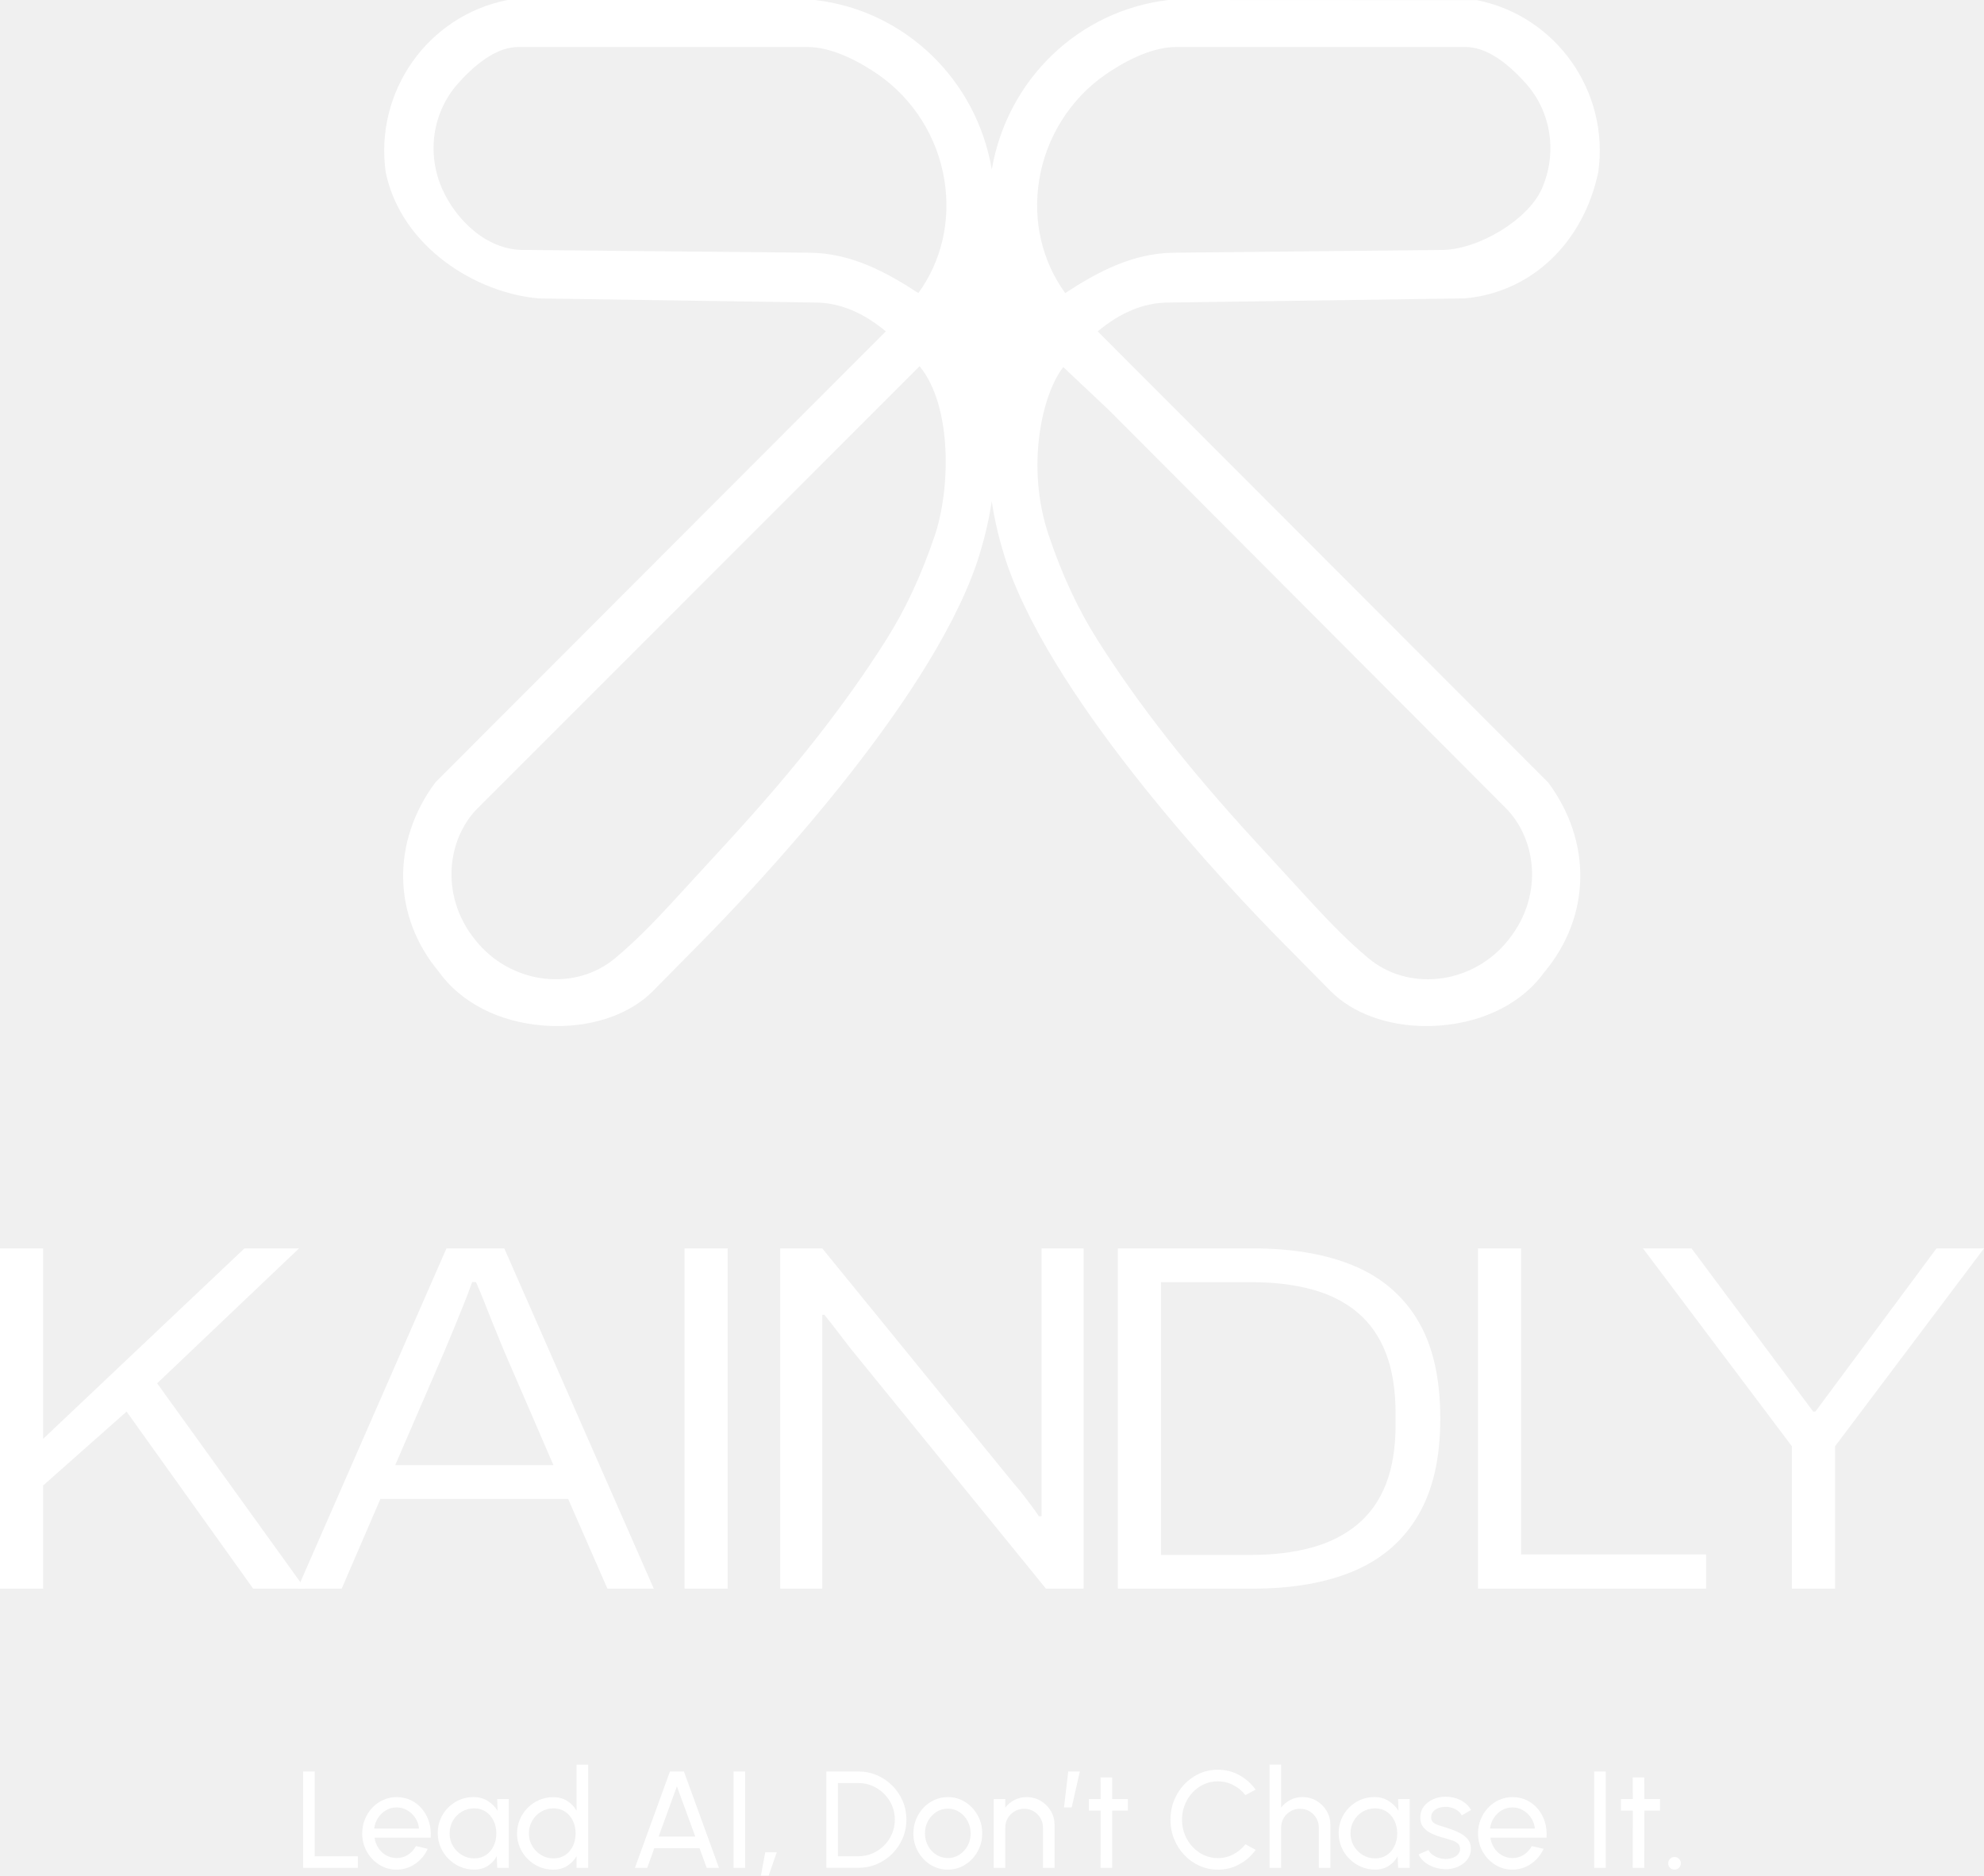
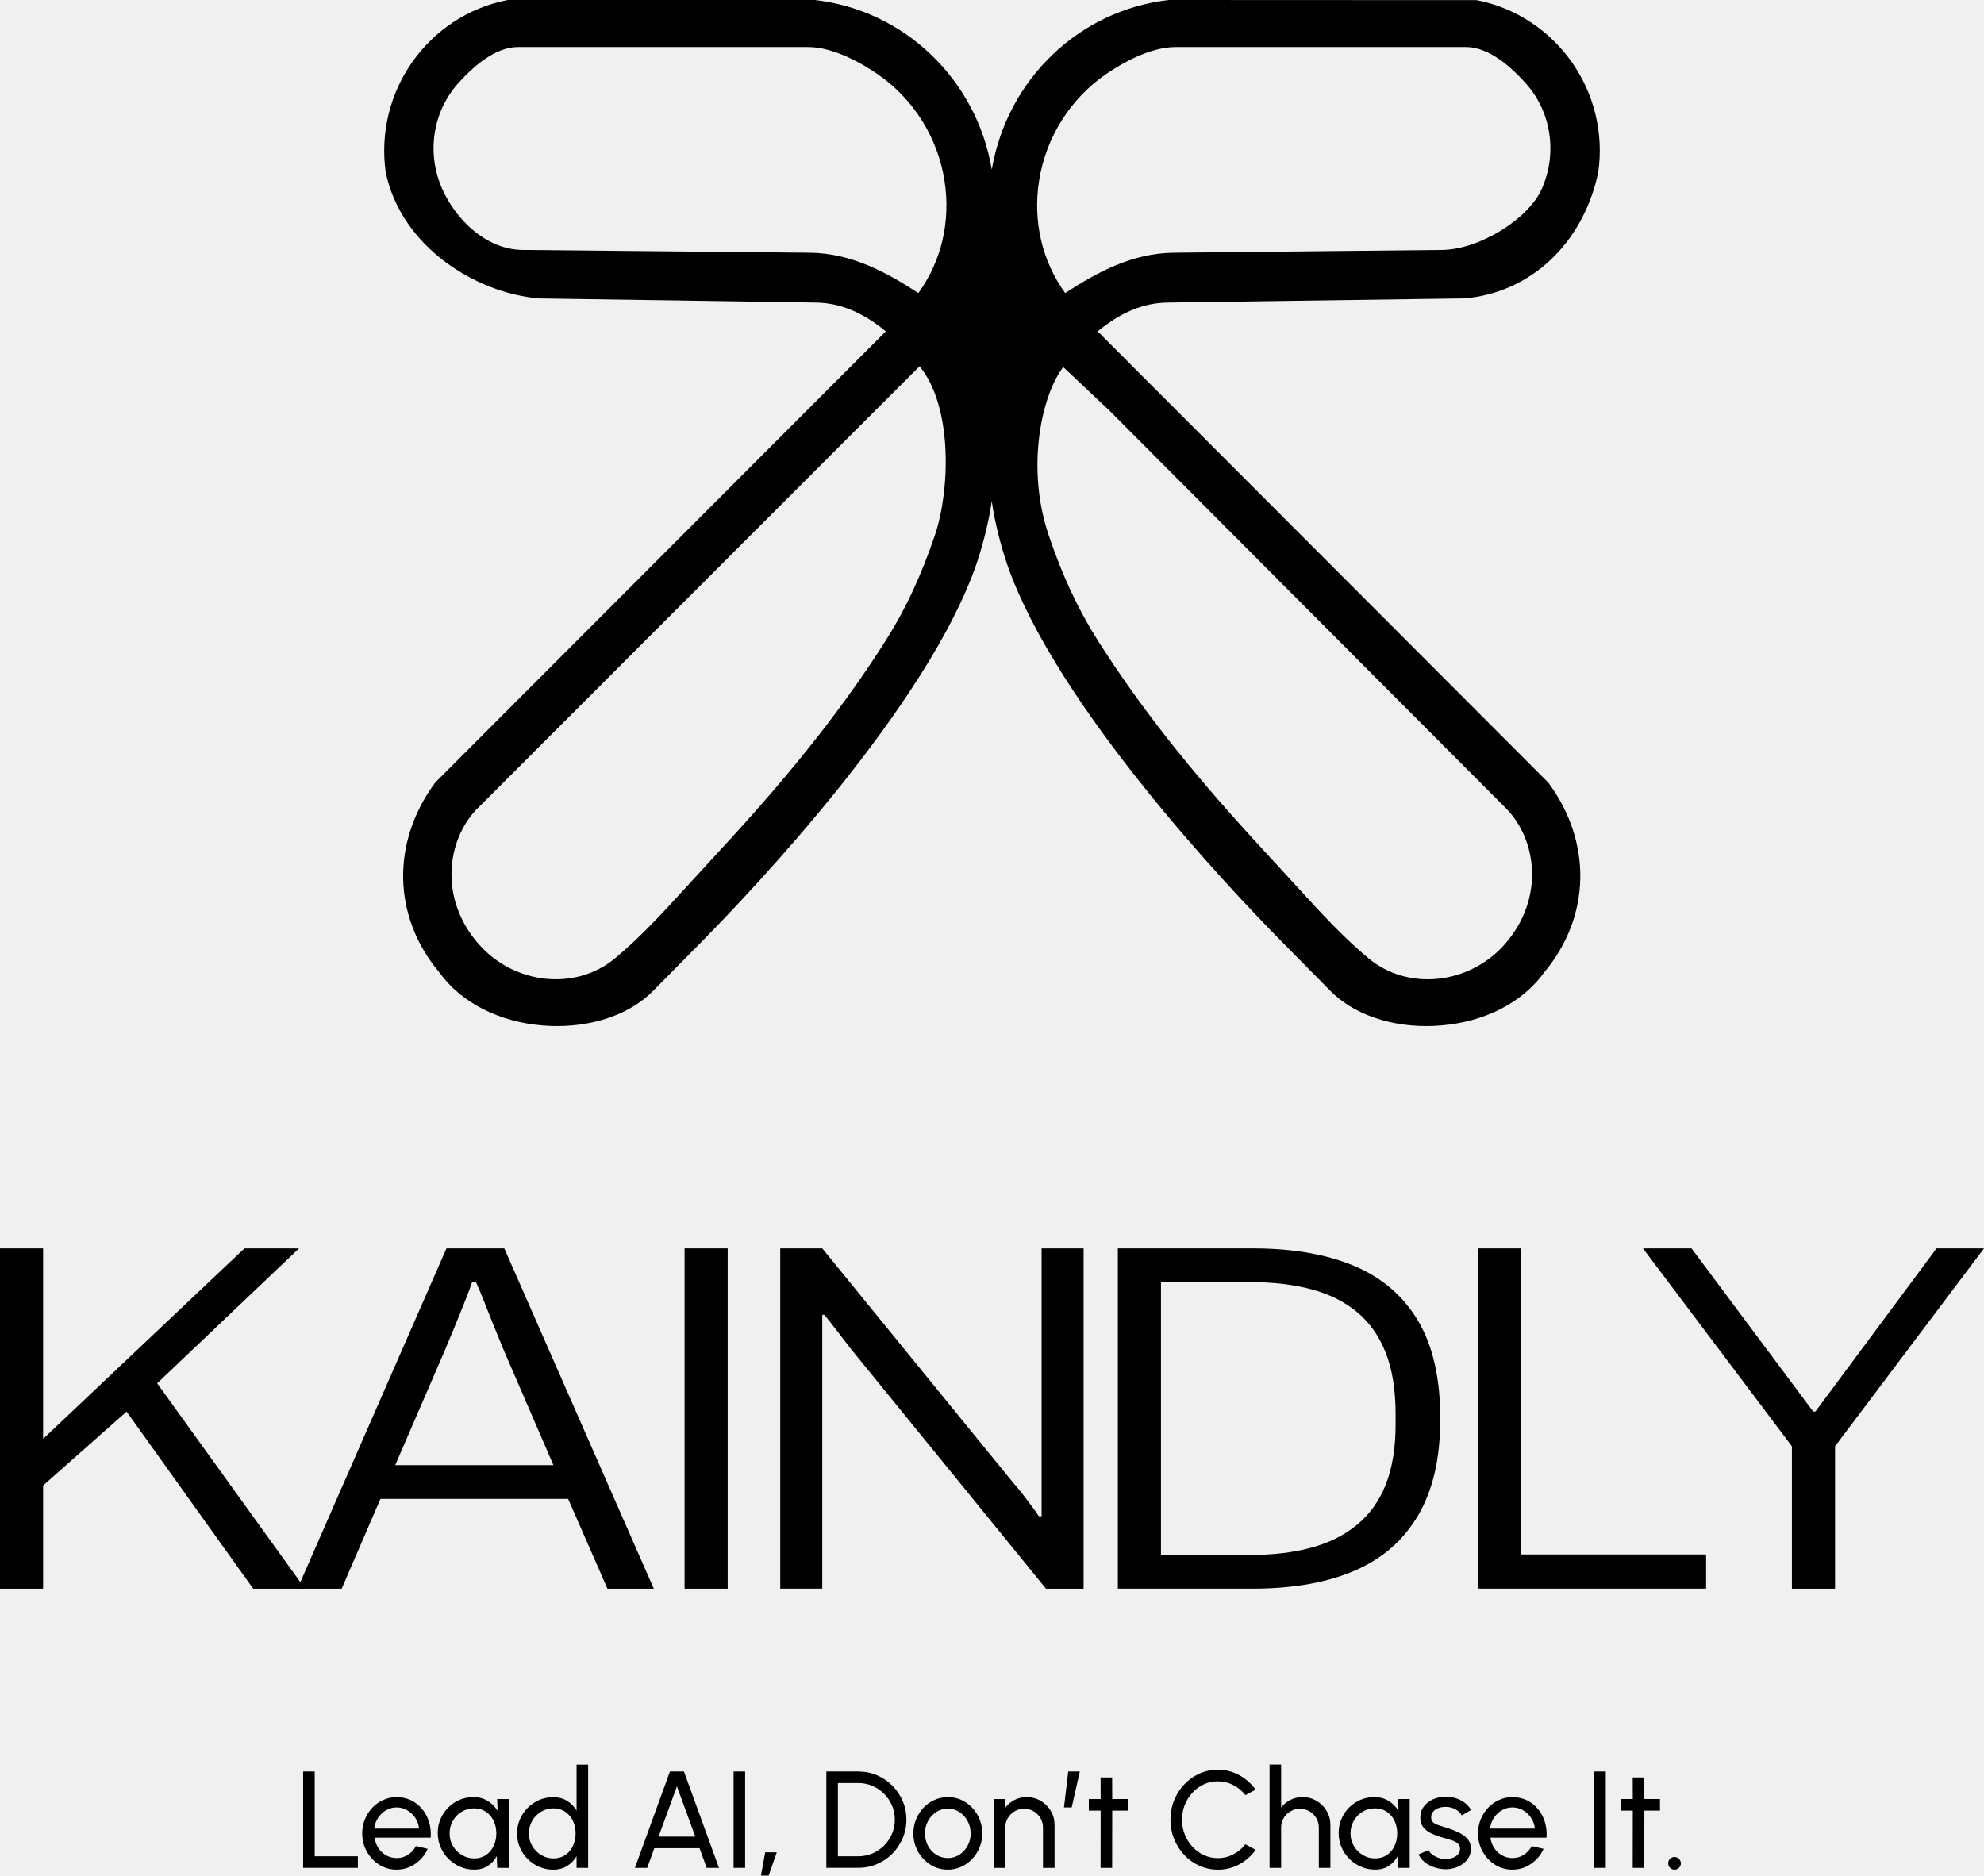
<svg xmlns="http://www.w3.org/2000/svg" id="Layer_1" data-name="Layer 1" viewBox="0 0 742.71 702.14">
  <defs>
-     <style>
-       .cls-1 {
-         fill: #fff;
-       }
-     </style>
+     
  </defs>
  <g>
    <path class="cls-1" d="M113.48,699.25v-36.07h4.33v31.74h16.15v4.33h-20.48Z" />
    <path class="cls-1" d="M148.47,699.92c-2.37,0-4.53-.61-6.48-1.83-1.95-1.22-3.5-2.86-4.66-4.91-1.16-2.05-1.74-4.32-1.74-6.81,0-1.89.33-3.65,1.01-5.29.67-1.64,1.59-3.08,2.77-4.33,1.18-1.25,2.55-2.22,4.11-2.92,1.56-.7,3.23-1.06,5-1.06,1.94,0,3.72.39,5.35,1.17,1.62.78,3.02,1.87,4.17,3.26,1.16,1.39,2.03,3,2.6,4.84.57,1.84.78,3.8.63,5.9h-21.02c.21,1.46.69,2.76,1.44,3.9.75,1.14,1.72,2.05,2.9,2.72,1.18.67,2.49,1.01,3.93,1.03,1.55,0,2.94-.4,4.2-1.2,1.25-.8,2.27-1.89,3.04-3.29l4.41,1.03c-1.03,2.28-2.59,4.15-4.66,5.6-2.08,1.45-4.41,2.18-6.98,2.18ZM140.07,684.54h16.8c-.14-1.44-.6-2.76-1.39-3.96-.79-1.19-1.8-2.15-3.01-2.87-1.22-.72-2.55-1.08-3.99-1.08s-2.77.35-3.97,1.06c-1.2.7-2.19,1.65-2.98,2.85-.78,1.19-1.27,2.53-1.46,4.01Z" />
    <path class="cls-1" d="M186.14,673.49h4.33v25.76h-4.33l-.18-4.36c-.81,1.49-1.92,2.71-3.34,3.63-1.42.93-3.1,1.39-5.06,1.39s-3.66-.36-5.31-1.07c-1.65-.71-3.1-1.7-4.37-2.96-1.26-1.26-2.25-2.72-2.95-4.37s-1.06-3.43-1.06-5.33.34-3.57,1.03-5.2c.69-1.63,1.64-3.06,2.87-4.29,1.23-1.23,2.65-2.19,4.26-2.89,1.61-.69,3.35-1.04,5.2-1.04,2.03,0,3.8.48,5.33,1.43,1.53.95,2.77,2.18,3.71,3.7l-.15-4.41ZM177.48,695.72c1.7,0,3.17-.42,4.42-1.25,1.24-.83,2.21-1.96,2.88-3.39.68-1.43,1.02-3,1.02-4.72s-.34-3.34-1.03-4.75c-.69-1.42-1.65-2.54-2.9-3.38-1.25-.83-2.71-1.25-4.39-1.25s-3.25.42-4.64,1.26c-1.39.84-2.5,1.97-3.31,3.39s-1.22,2.99-1.22,4.73.42,3.31,1.26,4.73c.84,1.42,1.96,2.54,3.35,3.37,1.39.84,2.91,1.25,4.56,1.25Z" />
    <path class="cls-1" d="M215.84,660.61h4.33v38.65h-4.33v-4.38c-.88,1.51-2.05,2.73-3.53,3.66-1.48.93-3.21,1.39-5.2,1.39-1.87,0-3.62-.35-5.26-1.06-1.63-.7-3.07-1.68-4.31-2.92-1.25-1.25-2.22-2.68-2.92-4.31-.7-1.63-1.06-3.38-1.06-5.26s.35-3.63,1.06-5.27c.7-1.64,1.68-3.08,2.92-4.33,1.25-1.25,2.68-2.22,4.31-2.93,1.63-.7,3.38-1.05,5.26-1.05,1.99,0,3.73.46,5.2,1.39,1.48.93,2.65,2.15,3.53,3.66v-17.24ZM207.16,695.72c1.7,0,3.17-.42,4.42-1.25,1.24-.83,2.21-1.96,2.88-3.39.68-1.43,1.02-3,1.02-4.72s-.34-3.34-1.03-4.75-1.65-2.54-2.9-3.38c-1.25-.83-2.71-1.25-4.39-1.25s-3.24.42-4.62,1.26c-1.38.84-2.49,1.97-3.31,3.39-.82,1.42-1.24,2.99-1.24,4.73s.42,3.31,1.26,4.73,1.96,2.54,3.35,3.37c1.39.84,2.91,1.25,4.56,1.25Z" />
    <path class="cls-1" d="M250.8,663.18h5.23l13.11,36.07h-4.59l-2.68-7.37h-16.93l-2.65,7.37h-4.61l13.11-36.07ZM246.55,687.56h13.73l-6.88-18.83-6.85,18.83Z" />
    <path class="cls-1" d="M274.61,699.25v-36.07h4.33v36.07h-4.33Z" />
    <path class="cls-1" d="M284.86,702.14l1.6-8.71h4.33l-3.04,8.71h-2.89Z" />
    <path class="cls-1" d="M309.34,699.25v-36.07h11.93c2.49,0,4.83.47,7.01,1.4,2.18.94,4.1,2.23,5.75,3.89,1.65,1.66,2.94,3.57,3.88,5.75.94,2.17,1.4,4.5,1.4,6.99s-.47,4.82-1.4,6.99c-.94,2.17-2.23,4.09-3.88,5.75-1.65,1.66-3.56,2.95-5.75,3.89-2.18.94-4.52,1.4-7.01,1.4h-11.93ZM313.67,694.92h7.6c1.89,0,3.66-.36,5.32-1.07,1.66-.71,3.11-1.7,4.37-2.95,1.25-1.25,2.24-2.71,2.95-4.37.71-1.66,1.07-3.43,1.07-5.32s-.36-3.66-1.07-5.32c-.71-1.66-1.7-3.11-2.96-4.37-1.26-1.25-2.72-2.24-4.37-2.95-1.65-.71-3.42-1.07-5.31-1.07h-7.6v27.41Z" />
    <path class="cls-1" d="M354.81,699.92c-2.37,0-4.53-.61-6.48-1.83-1.95-1.22-3.5-2.86-4.66-4.91-1.16-2.05-1.74-4.32-1.74-6.81,0-1.89.33-3.65,1.01-5.29.67-1.64,1.59-3.08,2.77-4.33s2.55-2.22,4.11-2.92c1.56-.7,3.23-1.06,5-1.06,2.37,0,4.53.61,6.48,1.83,1.95,1.22,3.5,2.86,4.66,4.92,1.16,2.06,1.74,4.35,1.74,6.85,0,1.87-.33,3.62-1.01,5.26-.67,1.63-1.59,3.07-2.77,4.31-1.18,1.25-2.54,2.22-4.1,2.92-1.55.7-3.22,1.06-5.01,1.06ZM354.81,695.59c1.61,0,3.07-.43,4.37-1.28,1.3-.85,2.32-1.98,3.07-3.37.75-1.4,1.12-2.93,1.12-4.57s-.38-3.23-1.15-4.64c-.76-1.41-1.79-2.53-3.08-3.38-1.29-.84-2.73-1.26-4.33-1.26s-3.07.43-4.35,1.27c-1.29.85-2.31,1.98-3.07,3.39-.76,1.41-1.13,2.95-1.13,4.61s.39,3.28,1.16,4.68c.77,1.4,1.81,2.51,3.12,3.32,1.31.82,2.73,1.22,4.28,1.22Z" />
    <path class="cls-1" d="M394.77,683.23v16.02h-4.33v-15.07c0-1.31-.32-2.49-.95-3.56-.64-1.06-1.49-1.91-2.55-2.54-1.07-.63-2.25-.94-3.56-.94s-2.47.31-3.54.94c-1.07.63-1.93,1.47-2.56,2.54-.64,1.07-.95,2.25-.95,3.56v15.07h-4.33v-25.76h4.33v3.22c.91-1.2,2.06-2.16,3.45-2.87,1.39-.71,2.9-1.07,4.53-1.07,1.92,0,3.68.47,5.27,1.4,1.59.94,2.85,2.2,3.79,3.78.94,1.58,1.4,3.34,1.4,5.28Z" />
    <path class="cls-1" d="M398.3,676.63l1.6-13.45h4.33l-3.04,13.45h-2.89Z" />
    <path class="cls-1" d="M422.21,677.82h-5.85l-.03,21.44h-4.33l.03-21.44h-4.43v-4.33h4.43l-.03-8.09h4.33l.03,8.09h5.85v4.33Z" />
    <path class="cls-1" d="M455.88,699.92c-2.44,0-4.73-.49-6.88-1.45-2.15-.97-4.03-2.31-5.65-4.02-1.62-1.71-2.89-3.7-3.81-5.96-.92-2.27-1.38-4.69-1.38-7.27s.46-5,1.38-7.27c.92-2.27,2.19-4.25,3.81-5.96,1.62-1.71,3.51-3.05,5.65-4.02,2.15-.97,4.44-1.45,6.88-1.45,2.92,0,5.61.68,8.06,2.04,2.46,1.36,4.49,3.16,6.11,5.41l-3.84,2.06c-1.2-1.58-2.72-2.84-4.55-3.77-1.83-.94-3.76-1.4-5.78-1.4-1.87,0-3.62.38-5.24,1.13-1.62.75-3.04,1.79-4.26,3.12-1.22,1.32-2.17,2.85-2.86,4.58-.69,1.74-1.03,3.58-1.03,5.54s.35,3.83,1.04,5.57c.7,1.73,1.66,3.26,2.89,4.59,1.23,1.32,2.65,2.36,4.28,3.1,1.62.75,3.35,1.12,5.19,1.12,2.09,0,4.04-.48,5.83-1.43,1.8-.95,3.29-2.2,4.5-3.75l3.84,2.09c-1.62,2.25-3.65,4.05-6.11,5.4-2.46,1.35-5.14,2.02-8.06,2.02Z" />
    <path class="cls-1" d="M498.03,683.23v16.02h-4.33v-15.07c0-1.31-.32-2.49-.95-3.56-.64-1.06-1.49-1.91-2.55-2.54-1.07-.63-2.25-.94-3.56-.94s-2.47.31-3.54.94c-1.07.63-1.93,1.47-2.56,2.54-.64,1.07-.95,2.25-.95,3.56v15.07h-4.33v-38.65h4.33v16.1c.91-1.2,2.06-2.16,3.45-2.87,1.39-.71,2.9-1.07,4.53-1.07,1.92,0,3.68.47,5.27,1.4,1.59.94,2.85,2.2,3.79,3.78.94,1.58,1.4,3.34,1.4,5.28Z" />
    <path class="cls-1" d="M523.39,673.49h4.33v25.76h-4.33l-.18-4.36c-.81,1.49-1.92,2.71-3.34,3.63-1.42.93-3.1,1.39-5.06,1.39s-3.66-.36-5.31-1.07c-1.65-.71-3.1-1.7-4.37-2.96-1.26-1.26-2.25-2.72-2.95-4.37-.7-1.65-1.06-3.43-1.06-5.33s.34-3.57,1.03-5.2c.69-1.63,1.64-3.06,2.87-4.29,1.23-1.23,2.65-2.19,4.26-2.89,1.61-.69,3.35-1.04,5.2-1.04,2.03,0,3.8.48,5.33,1.43,1.53.95,2.77,2.18,3.71,3.7l-.15-4.41ZM514.73,695.72c1.7,0,3.17-.42,4.42-1.25,1.24-.83,2.21-1.96,2.88-3.39.68-1.43,1.02-3,1.02-4.72s-.34-3.34-1.03-4.75c-.69-1.42-1.65-2.54-2.9-3.38-1.25-.83-2.71-1.25-4.39-1.25s-3.25.42-4.64,1.26c-1.39.84-2.5,1.97-3.31,3.39-.82,1.42-1.22,2.99-1.22,4.73s.42,3.31,1.26,4.73c.84,1.42,1.96,2.54,3.35,3.37,1.39.84,2.91,1.25,4.56,1.25Z" />
    <path class="cls-1" d="M540.72,699.74c-1.39-.05-2.74-.31-4.06-.79-1.31-.47-2.46-1.11-3.45-1.93-.99-.82-1.7-1.76-2.15-2.82l3.71-1.6c.26.58.72,1.13,1.39,1.65.67.52,1.44.93,2.32,1.24.88.31,1.76.46,2.65.46.94,0,1.83-.15,2.65-.44s1.5-.72,2.02-1.3c.52-.58.78-1.27.78-2.07,0-.86-.29-1.53-.86-2.02-.57-.49-1.3-.88-2.16-1.16-.87-.28-1.75-.55-2.64-.81-1.77-.45-3.35-.98-4.74-1.61-1.39-.63-2.49-1.43-3.29-2.4-.8-.97-1.2-2.21-1.2-3.72,0-1.6.44-2.98,1.33-4.15.88-1.17,2.05-2.07,3.49-2.7,1.44-.64,2.99-.95,4.64-.95,2.08,0,3.98.45,5.69,1.34s3,2.11,3.84,3.63l-3.48,2.04c-.29-.62-.74-1.16-1.34-1.64-.6-.47-1.29-.85-2.06-1.12-.77-.27-1.56-.42-2.37-.44-1-.03-1.93.1-2.8.39-.87.29-1.56.73-2.09,1.33-.52.59-.78,1.33-.78,2.2s.28,1.51.84,1.96c.56.45,1.29.8,2.19,1.07.9.27,1.88.57,2.95.92,1.56.5,3.02,1.07,4.38,1.73,1.36.65,2.45,1.47,3.28,2.45.83.98,1.24,2.19,1.22,3.63,0,1.58-.47,2.96-1.42,4.14-.94,1.17-2.17,2.07-3.67,2.69-1.5.62-3.11.89-4.83.83Z" />
    <path class="cls-1" d="M566.18,699.92c-2.37,0-4.53-.61-6.48-1.83-1.95-1.22-3.5-2.86-4.66-4.91-1.16-2.05-1.74-4.32-1.74-6.81,0-1.89.33-3.65,1.01-5.29.67-1.64,1.59-3.08,2.77-4.33s2.55-2.22,4.11-2.92c1.56-.7,3.23-1.06,5-1.06,1.94,0,3.72.39,5.35,1.17,1.62.78,3.02,1.87,4.17,3.26,1.16,1.39,2.03,3,2.6,4.84.57,1.84.78,3.8.63,5.9h-21.02c.21,1.46.69,2.76,1.44,3.9.75,1.14,1.72,2.05,2.9,2.72,1.18.67,2.49,1.01,3.93,1.03,1.55,0,2.94-.4,4.2-1.2,1.25-.8,2.27-1.89,3.04-3.29l4.41,1.03c-1.03,2.28-2.59,4.15-4.66,5.6-2.08,1.45-4.41,2.18-6.98,2.18ZM557.78,684.54h16.8c-.14-1.44-.6-2.76-1.39-3.96-.79-1.19-1.8-2.15-3.01-2.87-1.22-.72-2.55-1.08-3.99-1.08s-2.77.35-3.97,1.06c-1.2.7-2.19,1.65-2.98,2.85-.78,1.19-1.27,2.53-1.46,4.01Z" />
    <path class="cls-1" d="M596.79,699.25v-36.07h4.33v36.07h-4.33Z" />
    <path class="cls-1" d="M621.42,677.82h-5.85l-.03,21.44h-4.33l.03-21.44h-4.43v-4.33h4.43l-.03-8.09h4.33l.03,8.09h5.85v4.33Z" />
    <path class="cls-1" d="M626.83,699.92c-.65,0-1.21-.23-1.66-.69-.46-.47-.68-1.03-.68-1.7s.23-1.19.68-1.65c.46-.47,1.01-.7,1.66-.7s1.24.23,1.7.7c.46.46.7,1.01.7,1.65,0,.67-.23,1.24-.7,1.7-.46.46-1.03.69-1.7.69Z" />
  </g>
  <g>
    <path class="cls-1" d="M548.06,111.72c24.91-2.06,44.63-20.6,50.25-47.27,4.25-30.18-15.72-58.47-45.46-64.4l-115.15-.05h-.19c-33.62,3.85-60.49,29.76-66.23,63.46C365.54,29.76,338.67,3.85,305.04,0h-.1s-114.78,0-114.78,0l-.32.04c-29.75,5.93-49.71,34.27-45.44,64.53,5.91,28.03,33.97,45.21,57.4,47.15l103.76,1.55c8.92.14,17.45,3.66,26.05,10.78l-168.51,168.72-.16.18c-16.52,22.29-15.98,50.12,1.36,70.87,8.18,11.45,22.4,18.77,39,20.09,1.77.14,3.54.21,5.28.21,14.57,0,27.67-4.81,35.94-13.2l18.18-18.42c19.47-19.74,84.42-88.24,102.8-141.25,2.71-8.08,4.65-16.02,5.76-23.65,1.11,7.64,3.05,15.58,5.76,23.67,18.38,53,83.33,121.5,102.8,141.23l18.18,18.42c8.28,8.39,21.38,13.2,35.94,13.2,1.74,0,3.51-.07,5.28-.21,16.6-1.32,30.79-8.61,38.91-19.98,17.4-20.83,17.97-48.69,1.45-70.98l-168.67-168.9c8.61-7.11,17.13-10.64,26.05-10.78l111.07-1.56ZM563.29,353.51c-13.37,15.13-36.22,17.5-50.94,5.28-9.38-7.78-17.85-17.04-26.05-26l-16.38-17.85c-24.96-27.19-43.7-51.09-58.97-75.19-7.4-11.69-13.24-24.2-18.37-39.37-8.69-25.69-2.47-52.83,5.46-62.96l17,16.02,148.66,149.09c11.63,11.67,14.65,33.92-.42,50.98ZM577.1,70.84c-5.07,11.33-23.49,22.58-37.19,22.73l-100.53,1.04c-15.54.16-28.71,7.33-40.62,15.11-8.68-11.98-12.16-26.91-9.78-42.07,2.53-16.13,11.65-30.66,25.01-39.86,5.53-3.8,16.28-10.18,26.14-10.18h108.58c6.88.01,14.47,4.62,22.56,13.7,9.51,10.68,11.8,26.2,5.83,39.54ZM178.85,302.54c55.13-55.15,110.27-110.3,165.4-165.45,12.52,15.33,11.37,46.59,5.72,63.29-5.14,15.18-10.97,27.69-18.37,39.37-15.27,24.11-34.01,48-58.97,75.19l-16.38,17.85c-8.19,8.95-16.66,18.2-26.05,25.99-14.72,12.22-37.57,9.85-50.94-5.28-15.07-17.05-12.05-39.31-.42-50.98ZM344.55,136.81h0s0,0,0,0h0ZM343.8,109.72c-11.91-7.78-25.08-14.95-40.62-15.11l-107.58-1.04c-13.77-.15-24.99-11.52-30.01-22.73-5.97-13.34-3.68-28.86,5.83-39.54,8.09-9.08,15.68-13.69,22.56-13.69h108.44c9.87-.01,20.62,6.37,26.14,10.17,13.37,9.2,22.49,23.72,25.01,39.86,2.38,15.16-1.1,30.09-9.78,42.07Z" />
    <g>
      <path class="cls-1" d="M0,594.74v-127.39h16.14v71.31l75.37-71.31h20.43l-53.11,50.51,55.36,76.88h-19.41l-47.39-66.29-31.25,27.67v38.62H0Z" />
      <path class="cls-1" d="M111.37,594.74l55.76-127.39h21.65l55.97,127.39h-17.36l-14.71-33.61h-70.27l-14.5,33.61h-16.55ZM147.94,548.5h59.24l-18.38-42.52c-.41-.99-1.02-2.48-1.84-4.46-.82-1.98-1.74-4.24-2.76-6.78-1.02-2.54-2.04-5.11-3.06-7.71-1.02-2.6-2.01-4.95-2.96-7.06h-1.43c-.82,2.35-1.87,5.14-3.17,8.36-1.3,3.22-2.59,6.41-3.88,9.56-1.3,3.16-2.42,5.85-3.37,8.08l-18.38,42.52Z" />
      <path class="cls-1" d="M256.27,594.74v-127.39h16.14v127.39h-16.14Z" />
      <path class="cls-1" d="M292.08,594.74v-127.39h15.73l71.7,88.02c.82.87,1.8,2.04,2.96,3.53,1.16,1.49,2.31,3,3.47,4.55,1.16,1.55,2.14,2.94,2.96,4.18h1.02v-100.28h15.73v127.39h-14.09l-73.13-89.88c-.95-1.23-2.45-3.18-4.49-5.85-2.04-2.66-3.81-4.92-5.31-6.78h-.82v102.5h-15.73Z" />
      <path class="cls-1" d="M418.46,594.74v-127.39h50.45c14.98,0,27.68,2.2,38.09,6.59,10.42,4.4,18.38,11.27,23.9,20.61,5.52,9.35,8.27,21.51,8.27,36.49s-2.76,26.8-8.27,36.21c-5.51,9.41-13.48,16.34-23.9,20.8-10.42,4.46-23.12,6.68-38.09,6.68h-50.45ZM434.6,582.11h33.7c8.3,0,15.8-.9,22.47-2.69,6.67-1.79,12.39-4.64,17.16-8.54,4.76-3.9,8.38-8.94,10.83-15.13,2.45-6.19,3.68-13.68,3.68-22.47v-3.9c0-9.03-1.23-16.68-3.68-22.93-2.45-6.25-6.03-11.33-10.72-15.23-4.7-3.9-10.39-6.75-17.06-8.54-6.67-1.79-14.23-2.69-22.67-2.69h-33.7v102.13Z" />
      <path class="cls-1" d="M553.29,594.74v-127.39h16.14v114.57h69.25v12.81h-85.38Z" />
      <path class="cls-1" d="M670.8,594.74v-53.3l-55.76-74.09h18.18l45.55,61.09h.82l45.35-61.09h17.77l-55.76,74.09v53.3h-16.14Z" />
    </g>
  </g>
</svg>
